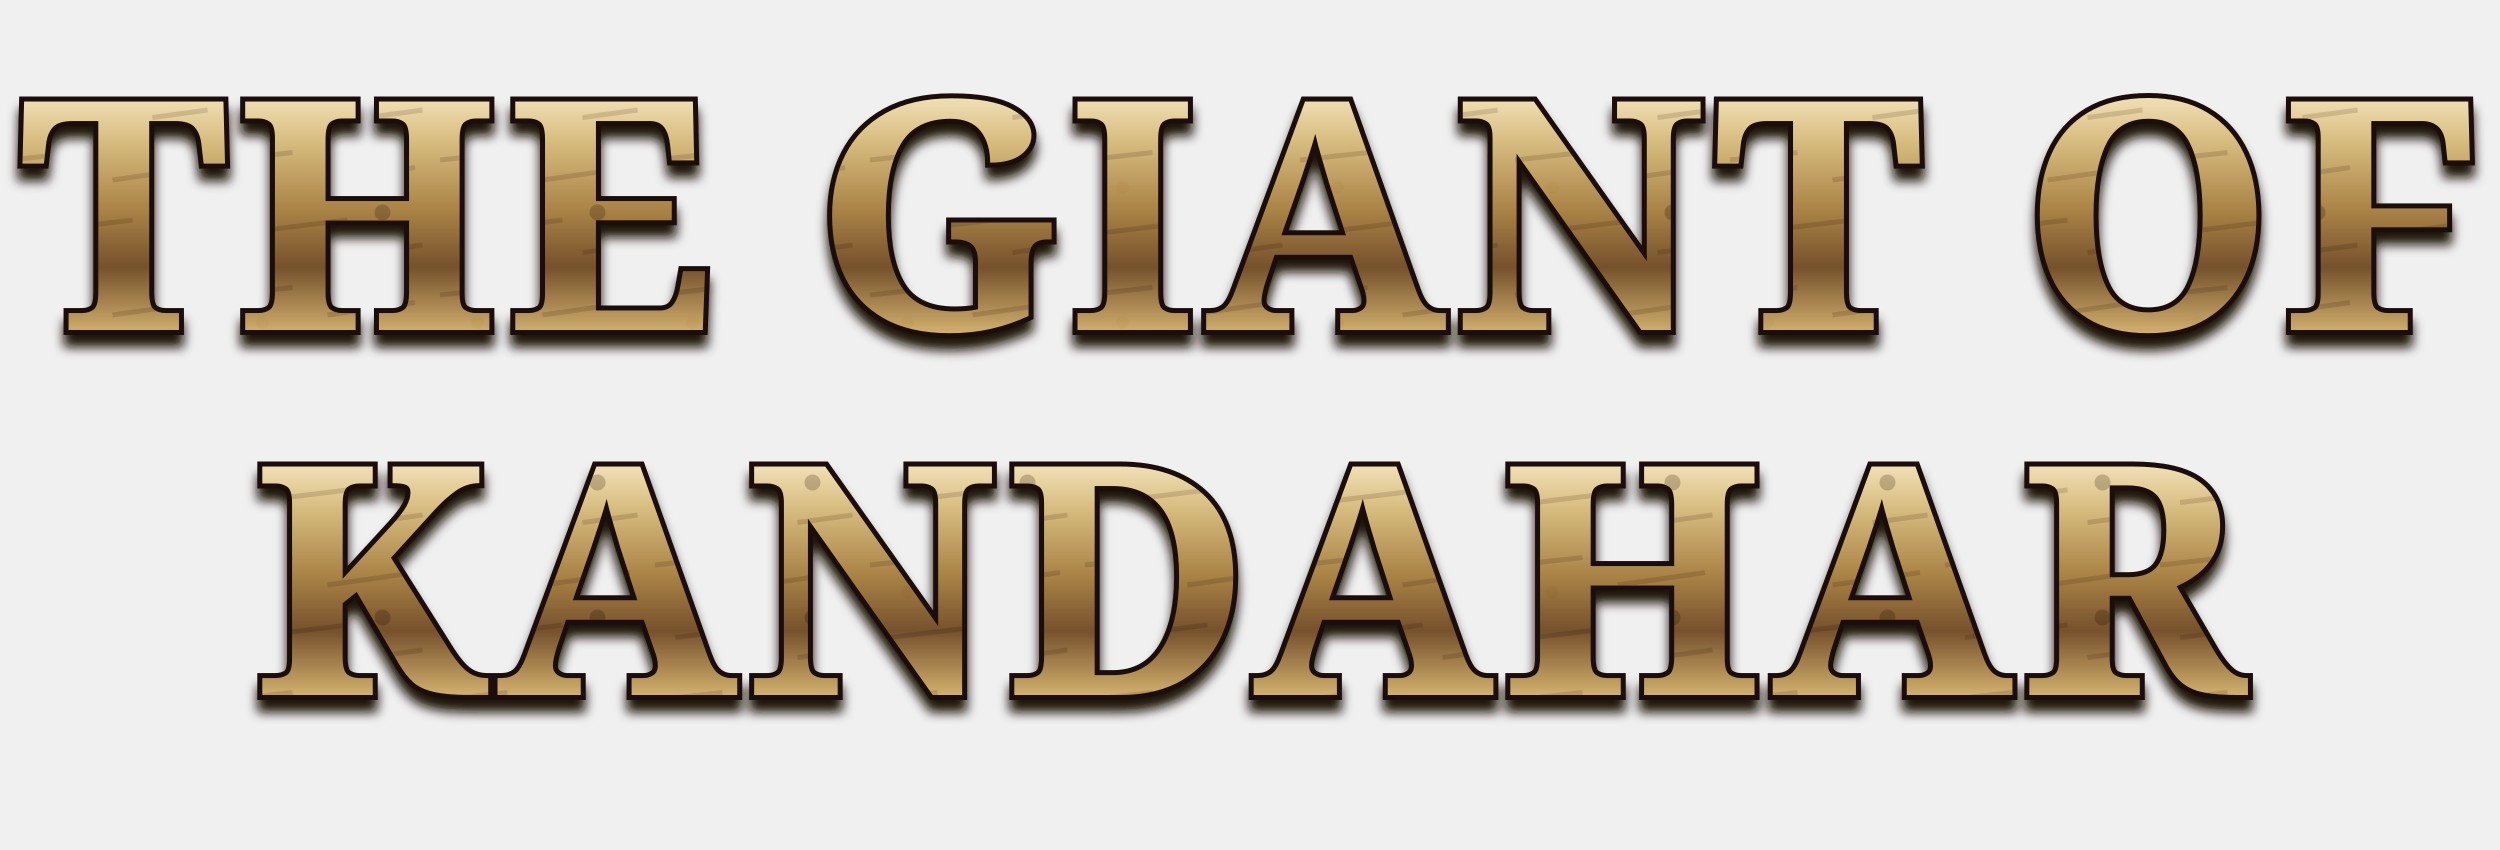
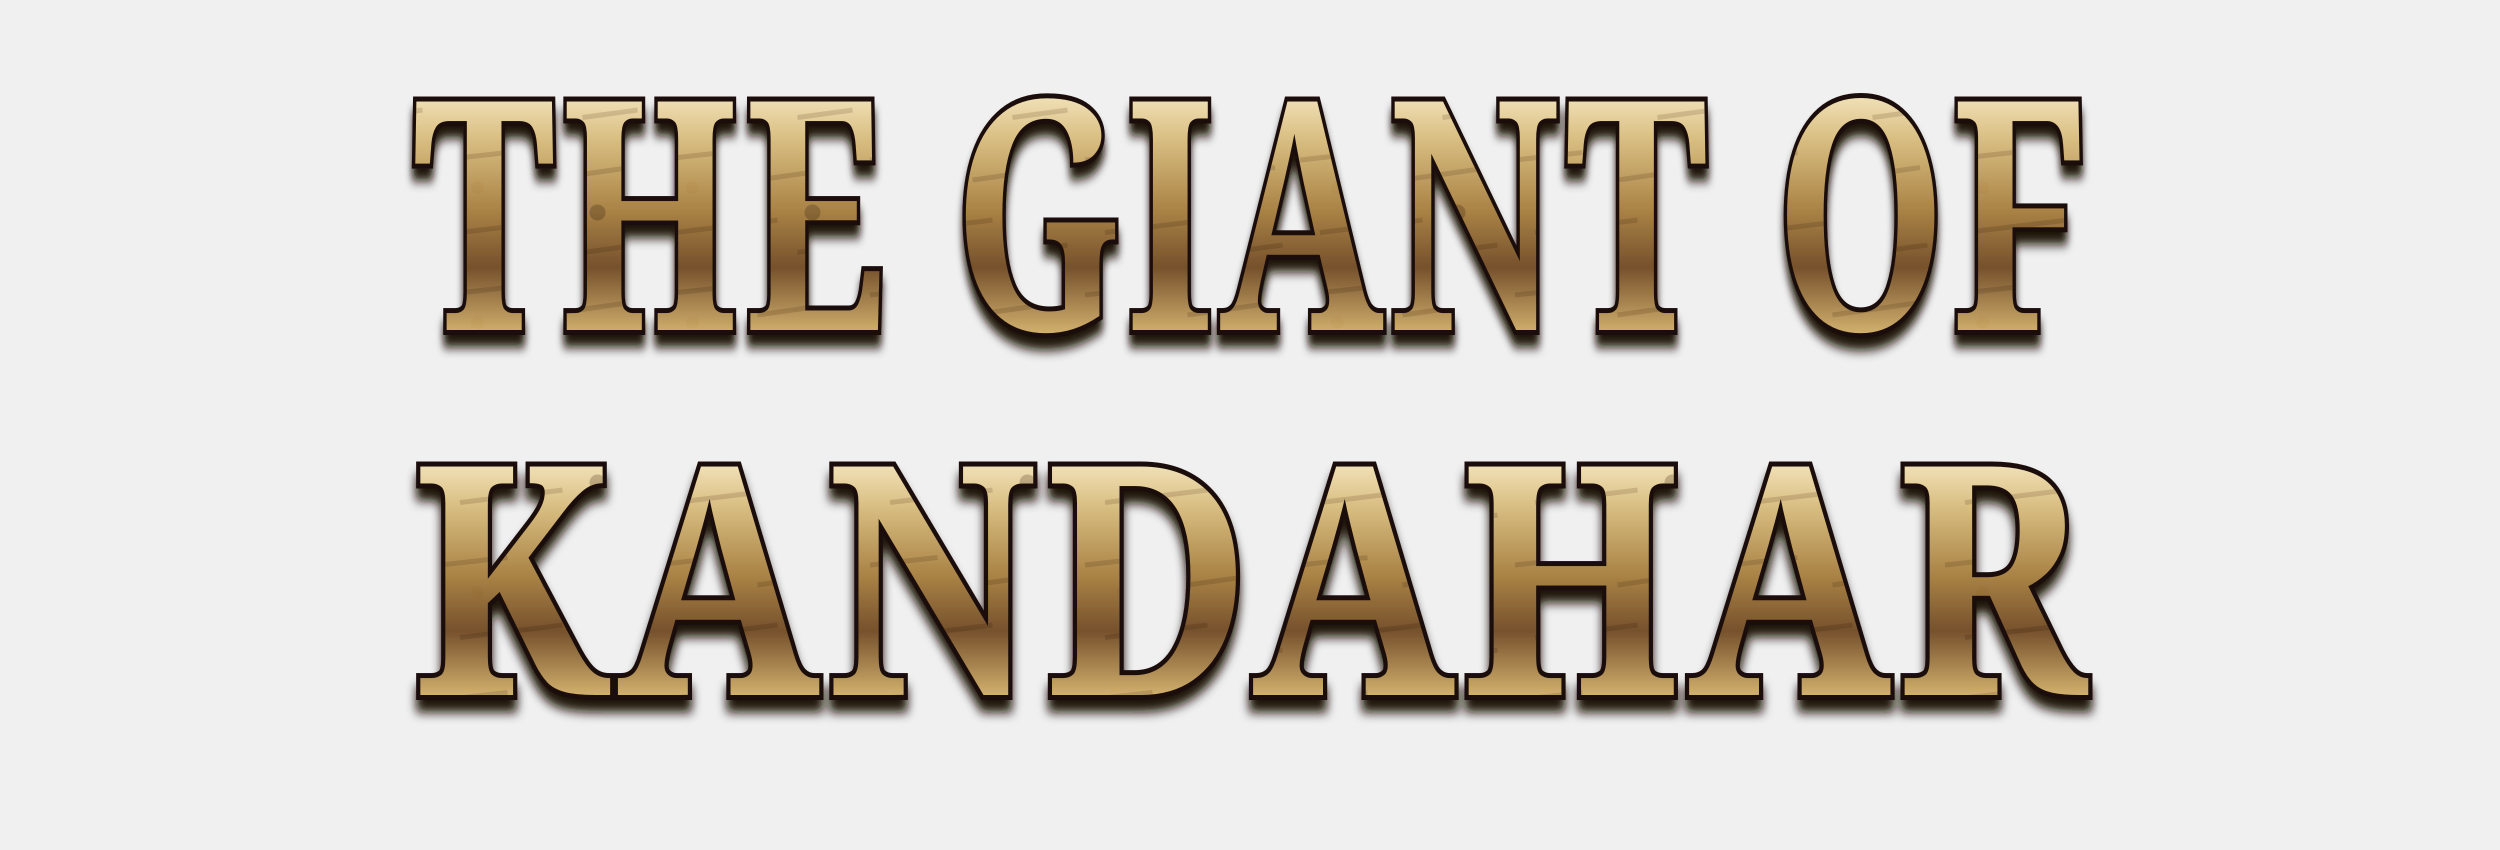
<svg xmlns="http://www.w3.org/2000/svg" viewBox="0 0 1000 340" role="img" aria-label="THE GIANT OF KANDAHAR">
  <defs>
    <linearGradient id="bronze" x1="0" y1="0" x2="0" y2="1">
      <stop offset="0" stop-color="#f0dfb5" />
      <stop offset="0.18" stop-color="#d8bd80" />
      <stop offset="0.48" stop-color="#a98245" />
      <stop offset="0.72" stop-color="#76512c" />
      <stop offset="1" stop-color="#d1b06d" />
    </linearGradient>
    <pattern id="grain" width="86" height="54" patternUnits="userSpaceOnUse">
      <path d="M4 10L31 7M45 18L80 13M12 39L53 34M61 47L83 44" stroke="#5f3f23" stroke-width="2" opacity=".36" />
      <circle cx="19" cy="21" r="2.6" fill="#f3e4bf" opacity=".48" />
      <circle cx="67" cy="31" r="3.2" fill="#3f2918" opacity=".5" />
    </pattern>
-     <filter id="depth" x="-10%" y="-20%" width="120%" height="150%">
+     <filter id="depth" x="-20%" y="-20%" width="140%" height="150%">
      <feGaussianBlur in="SourceAlpha" stdDeviation="2.2" result="blur" />
      <feOffset in="blur" dx="0" dy="5" result="offset" />
      <feFlood flood-color="#130b05" flood-opacity=".96" result="shade" />
      <feComposite in="shade" in2="offset" operator="in" result="shadow" />
      <feMerge>
        <feMergeNode in="shadow" />
        <feMergeNode in="SourceGraphic" />
      </feMerge>
    </filter>
    <style>
      .title{font-family:Cinzel,Georgia,serif;font-size:128px;font-weight:700;letter-spacing:.025em;fill:url(#bronze);stroke:#1b0f07;stroke-width:4;paint-order:stroke fill;filter:url(#depth)}
      .weather{fill:url(#grain);mix-blend-mode:multiply;opacity:.5}
    </style>
    <mask id="letters">
      <rect width="100%" height="100%" fill="#000" />
-       <text x="500" y="132" text-anchor="middle" font-family="Cinzel,Georgia,serif" font-size="128px" font-weight="700" letter-spacing=".025em" fill="#fff" textLength="790" lengthAdjust="spacingAndGlyphs">THE GIANT OF</text>
-       <text x="500" y="278" text-anchor="middle" font-family="Cinzel,Georgia,serif" font-size="128px" font-weight="700" letter-spacing=".025em" fill="#fff" textLength="720" lengthAdjust="spacingAndGlyphs">KANDAHAR</text>
+       <g transform="translate(500 0) scale(0.68 1) translate(-500 0)">
+         <text x="500" y="132" text-anchor="middle" font-family="Cinzel,Georgia,serif" font-size="128px" font-weight="700" letter-spacing=".025em" fill="#fff">THE GIANT OF</text>
+       </g>
+       <g transform="translate(500 0) scale(0.84 1) translate(-500 0)">
+         <text x="500" y="278" text-anchor="middle" font-family="Cinzel,Georgia,serif" font-size="128px" font-weight="700" letter-spacing=".025em" fill="#fff">KANDAHAR</text>
+       </g>
    </mask>
  </defs>
-   <text x="500" y="132" text-anchor="middle" class="title" textLength="790" lengthAdjust="spacingAndGlyphs">THE GIANT OF</text>
-   <text x="500" y="278" text-anchor="middle" class="title" textLength="720" lengthAdjust="spacingAndGlyphs">KANDAHAR</text>
+   <g transform="translate(500 0) scale(0.68 1) translate(-500 0)">
+     <text x="500" y="132" text-anchor="middle" class="title">THE GIANT OF</text>
+   </g>
+   <g transform="translate(500 0) scale(0.84 1) translate(-500 0)">
+     <text x="500" y="278" text-anchor="middle" class="title">KANDAHAR</text>
+   </g>
  <rect class="weather" width="100%" height="100%" mask="url(#letters)" />
</svg>
